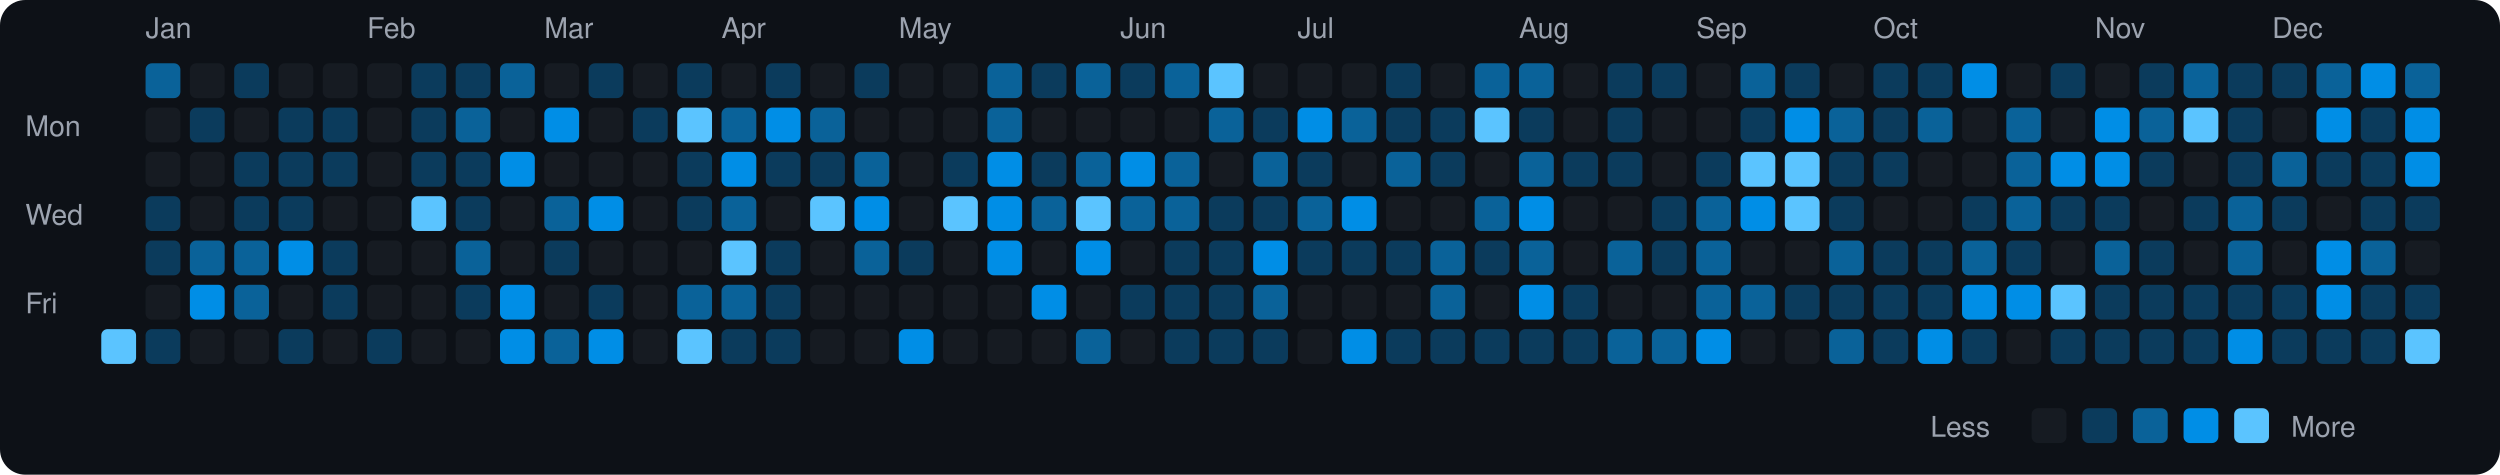
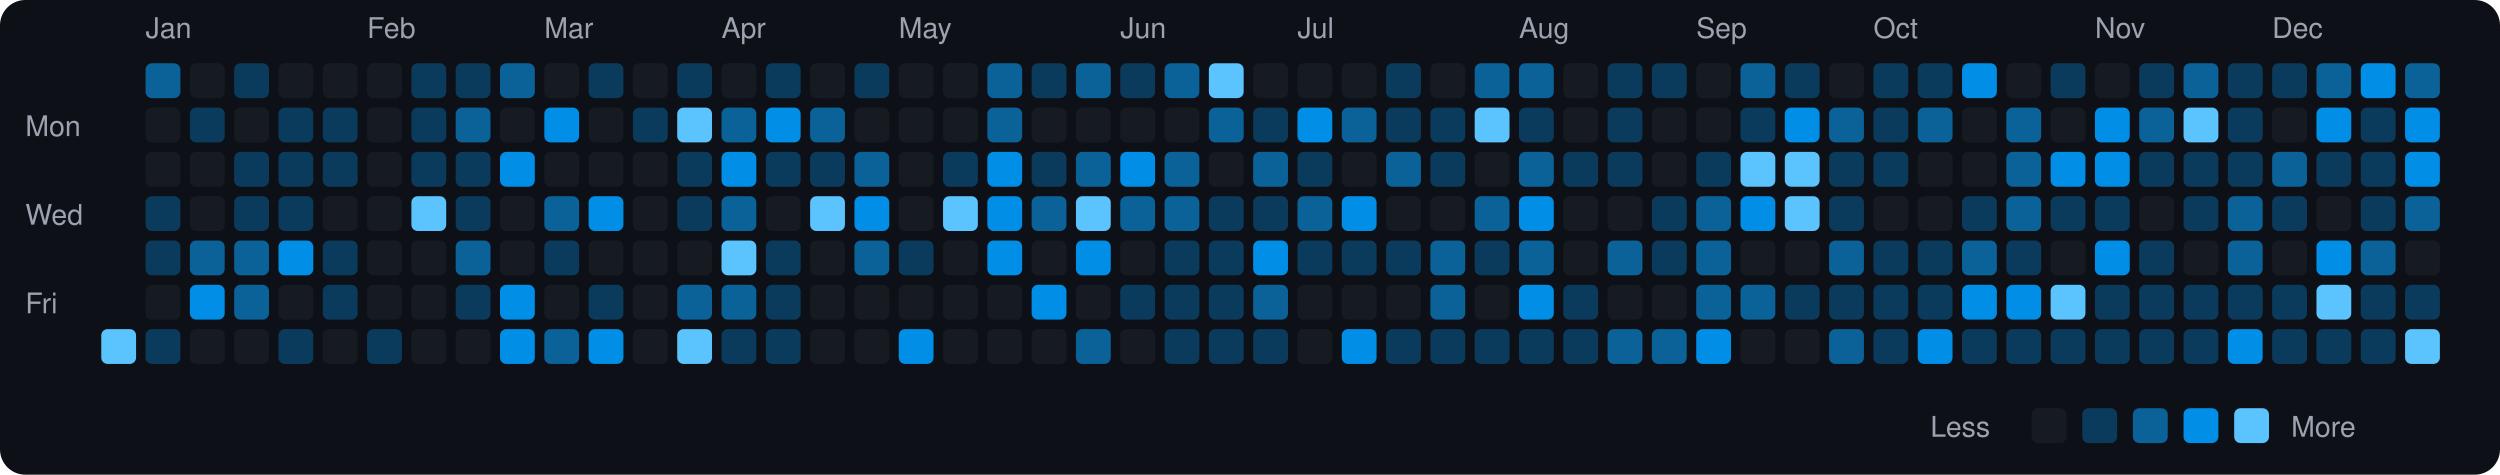
<svg xmlns="http://www.w3.org/2000/svg" viewBox="0 0 790 150" width="790" height="150">
  <rect width="790" height="150" fill="#0d1117" rx="8" ry="8" />
  <text x="8" y="43" fill="#9ca3af" font-size="9" font-family="-apple-system, BlinkMacSystemFont, 'Segoe UI', Helvetica, Arial, sans-serif">Mon</text>
  <text x="8" y="71" fill="#9ca3af" font-size="9" font-family="-apple-system, BlinkMacSystemFont, 'Segoe UI', Helvetica, Arial, sans-serif">Wed</text>
  <text x="8" y="99" fill="#9ca3af" font-size="9" font-family="-apple-system, BlinkMacSystemFont, 'Segoe UI', Helvetica, Arial, sans-serif">Fri</text>
  <rect x="32" y="104" width="11" height="11" rx="2" ry="2" fill="#5bc4ff">
    </rect>
  <text x="46" y="12" fill="#9ca3af" font-size="9" font-family="-apple-system, BlinkMacSystemFont, 'Segoe UI', Helvetica, Arial, sans-serif">Jan</text>
  <rect x="46" y="20" width="11" height="11" rx="2" ry="2" fill="#0a6299">
    </rect>
  <rect x="46" y="34" width="11" height="11" rx="2" ry="2" fill="#161b22">
    </rect>
  <rect x="46" y="48" width="11" height="11" rx="2" ry="2" fill="#161b22">
    </rect>
  <rect x="46" y="62" width="11" height="11" rx="2" ry="2" fill="#0b3b5c">
    </rect>
  <rect x="46" y="76" width="11" height="11" rx="2" ry="2" fill="#0b3b5c">
    </rect>
  <rect x="46" y="90" width="11" height="11" rx="2" ry="2" fill="#161b22">
    </rect>
  <rect x="46" y="104" width="11" height="11" rx="2" ry="2" fill="#0b3b5c">
    </rect>
  <rect x="60" y="20" width="11" height="11" rx="2" ry="2" fill="#161b22">
    </rect>
  <rect x="60" y="34" width="11" height="11" rx="2" ry="2" fill="#0b3b5c">
    </rect>
  <rect x="60" y="48" width="11" height="11" rx="2" ry="2" fill="#161b22">
    </rect>
  <rect x="60" y="62" width="11" height="11" rx="2" ry="2" fill="#161b22">
    </rect>
  <rect x="60" y="76" width="11" height="11" rx="2" ry="2" fill="#0a6299">
    </rect>
  <rect x="60" y="90" width="11" height="11" rx="2" ry="2" fill="#008ee6">
    </rect>
  <rect x="60" y="104" width="11" height="11" rx="2" ry="2" fill="#161b22">
    </rect>
  <rect x="74" y="20" width="11" height="11" rx="2" ry="2" fill="#0b3b5c">
    </rect>
  <rect x="74" y="34" width="11" height="11" rx="2" ry="2" fill="#161b22">
    </rect>
  <rect x="74" y="48" width="11" height="11" rx="2" ry="2" fill="#0b3b5c">
    </rect>
  <rect x="74" y="62" width="11" height="11" rx="2" ry="2" fill="#0b3b5c">
    </rect>
  <rect x="74" y="76" width="11" height="11" rx="2" ry="2" fill="#0a6299">
    </rect>
  <rect x="74" y="90" width="11" height="11" rx="2" ry="2" fill="#0a6299">
    </rect>
  <rect x="74" y="104" width="11" height="11" rx="2" ry="2" fill="#161b22">
    </rect>
  <rect x="88" y="20" width="11" height="11" rx="2" ry="2" fill="#161b22">
    </rect>
  <rect x="88" y="34" width="11" height="11" rx="2" ry="2" fill="#0b3b5c">
    </rect>
  <rect x="88" y="48" width="11" height="11" rx="2" ry="2" fill="#0b3b5c">
    </rect>
  <rect x="88" y="62" width="11" height="11" rx="2" ry="2" fill="#0b3b5c">
    </rect>
  <rect x="88" y="76" width="11" height="11" rx="2" ry="2" fill="#008ee6">
    </rect>
  <rect x="88" y="90" width="11" height="11" rx="2" ry="2" fill="#161b22">
    </rect>
  <rect x="88" y="104" width="11" height="11" rx="2" ry="2" fill="#0b3b5c">
    </rect>
  <rect x="102" y="20" width="11" height="11" rx="2" ry="2" fill="#161b22">
    </rect>
  <rect x="102" y="34" width="11" height="11" rx="2" ry="2" fill="#0b3b5c">
    </rect>
  <rect x="102" y="48" width="11" height="11" rx="2" ry="2" fill="#0b3b5c">
    </rect>
  <rect x="102" y="62" width="11" height="11" rx="2" ry="2" fill="#161b22">
    </rect>
  <rect x="102" y="76" width="11" height="11" rx="2" ry="2" fill="#0b3b5c">
    </rect>
  <rect x="102" y="90" width="11" height="11" rx="2" ry="2" fill="#0b3b5c">
    </rect>
  <rect x="102" y="104" width="11" height="11" rx="2" ry="2" fill="#161b22">
    </rect>
  <text x="116" y="12" fill="#9ca3af" font-size="9" font-family="-apple-system, BlinkMacSystemFont, 'Segoe UI', Helvetica, Arial, sans-serif">Feb</text>
  <rect x="116" y="20" width="11" height="11" rx="2" ry="2" fill="#161b22">
    </rect>
  <rect x="116" y="34" width="11" height="11" rx="2" ry="2" fill="#161b22">
    </rect>
  <rect x="116" y="48" width="11" height="11" rx="2" ry="2" fill="#161b22">
    </rect>
  <rect x="116" y="62" width="11" height="11" rx="2" ry="2" fill="#161b22">
    </rect>
  <rect x="116" y="76" width="11" height="11" rx="2" ry="2" fill="#161b22">
    </rect>
  <rect x="116" y="90" width="11" height="11" rx="2" ry="2" fill="#161b22">
    </rect>
  <rect x="116" y="104" width="11" height="11" rx="2" ry="2" fill="#0b3b5c">
    </rect>
  <rect x="130" y="20" width="11" height="11" rx="2" ry="2" fill="#0b3b5c">
    </rect>
  <rect x="130" y="34" width="11" height="11" rx="2" ry="2" fill="#0b3b5c">
    </rect>
  <rect x="130" y="48" width="11" height="11" rx="2" ry="2" fill="#0b3b5c">
    </rect>
  <rect x="130" y="62" width="11" height="11" rx="2" ry="2" fill="#5bc4ff">
    </rect>
  <rect x="130" y="76" width="11" height="11" rx="2" ry="2" fill="#161b22">
    </rect>
  <rect x="130" y="90" width="11" height="11" rx="2" ry="2" fill="#161b22">
    </rect>
  <rect x="130" y="104" width="11" height="11" rx="2" ry="2" fill="#161b22">
    </rect>
  <rect x="144" y="20" width="11" height="11" rx="2" ry="2" fill="#0b3b5c">
    </rect>
  <rect x="144" y="34" width="11" height="11" rx="2" ry="2" fill="#0a6299">
    </rect>
  <rect x="144" y="48" width="11" height="11" rx="2" ry="2" fill="#0b3b5c">
    </rect>
  <rect x="144" y="62" width="11" height="11" rx="2" ry="2" fill="#0b3b5c">
    </rect>
  <rect x="144" y="76" width="11" height="11" rx="2" ry="2" fill="#0a6299">
    </rect>
  <rect x="144" y="90" width="11" height="11" rx="2" ry="2" fill="#0b3b5c">
    </rect>
  <rect x="144" y="104" width="11" height="11" rx="2" ry="2" fill="#161b22">
    </rect>
  <rect x="158" y="20" width="11" height="11" rx="2" ry="2" fill="#0a6299">
    </rect>
  <rect x="158" y="34" width="11" height="11" rx="2" ry="2" fill="#161b22">
    </rect>
  <rect x="158" y="48" width="11" height="11" rx="2" ry="2" fill="#008ee6">
    </rect>
  <rect x="158" y="62" width="11" height="11" rx="2" ry="2" fill="#161b22">
    </rect>
  <rect x="158" y="76" width="11" height="11" rx="2" ry="2" fill="#161b22">
    </rect>
  <rect x="158" y="90" width="11" height="11" rx="2" ry="2" fill="#008ee6">
    </rect>
  <rect x="158" y="104" width="11" height="11" rx="2" ry="2" fill="#008ee6">
    </rect>
  <text x="172" y="12" fill="#9ca3af" font-size="9" font-family="-apple-system, BlinkMacSystemFont, 'Segoe UI', Helvetica, Arial, sans-serif">Mar</text>
  <rect x="172" y="20" width="11" height="11" rx="2" ry="2" fill="#161b22">
    </rect>
  <rect x="172" y="34" width="11" height="11" rx="2" ry="2" fill="#008ee6">
    </rect>
  <rect x="172" y="48" width="11" height="11" rx="2" ry="2" fill="#161b22">
    </rect>
  <rect x="172" y="62" width="11" height="11" rx="2" ry="2" fill="#0a6299">
    </rect>
  <rect x="172" y="76" width="11" height="11" rx="2" ry="2" fill="#0b3b5c">
    </rect>
  <rect x="172" y="90" width="11" height="11" rx="2" ry="2" fill="#161b22">
    </rect>
  <rect x="172" y="104" width="11" height="11" rx="2" ry="2" fill="#0a6299">
    </rect>
  <rect x="186" y="20" width="11" height="11" rx="2" ry="2" fill="#0b3b5c">
    </rect>
  <rect x="186" y="34" width="11" height="11" rx="2" ry="2" fill="#161b22">
    </rect>
  <rect x="186" y="48" width="11" height="11" rx="2" ry="2" fill="#161b22">
    </rect>
  <rect x="186" y="62" width="11" height="11" rx="2" ry="2" fill="#008ee6">
    </rect>
  <rect x="186" y="76" width="11" height="11" rx="2" ry="2" fill="#161b22">
    </rect>
  <rect x="186" y="90" width="11" height="11" rx="2" ry="2" fill="#0b3b5c">
    </rect>
  <rect x="186" y="104" width="11" height="11" rx="2" ry="2" fill="#008ee6">
    </rect>
  <rect x="200" y="20" width="11" height="11" rx="2" ry="2" fill="#161b22">
    </rect>
  <rect x="200" y="34" width="11" height="11" rx="2" ry="2" fill="#0b3b5c">
    </rect>
  <rect x="200" y="48" width="11" height="11" rx="2" ry="2" fill="#161b22">
    </rect>
  <rect x="200" y="62" width="11" height="11" rx="2" ry="2" fill="#161b22">
    </rect>
  <rect x="200" y="76" width="11" height="11" rx="2" ry="2" fill="#161b22">
    </rect>
  <rect x="200" y="90" width="11" height="11" rx="2" ry="2" fill="#161b22">
    </rect>
  <rect x="200" y="104" width="11" height="11" rx="2" ry="2" fill="#161b22">
    </rect>
  <rect x="214" y="20" width="11" height="11" rx="2" ry="2" fill="#0b3b5c">
    </rect>
  <rect x="214" y="34" width="11" height="11" rx="2" ry="2" fill="#5bc4ff">
    </rect>
  <rect x="214" y="48" width="11" height="11" rx="2" ry="2" fill="#0b3b5c">
    </rect>
  <rect x="214" y="62" width="11" height="11" rx="2" ry="2" fill="#0b3b5c">
    </rect>
  <rect x="214" y="76" width="11" height="11" rx="2" ry="2" fill="#161b22">
    </rect>
  <rect x="214" y="90" width="11" height="11" rx="2" ry="2" fill="#0a6299">
    </rect>
  <rect x="214" y="104" width="11" height="11" rx="2" ry="2" fill="#5bc4ff">
    </rect>
  <text x="228" y="12" fill="#9ca3af" font-size="9" font-family="-apple-system, BlinkMacSystemFont, 'Segoe UI', Helvetica, Arial, sans-serif">Apr</text>
  <rect x="228" y="20" width="11" height="11" rx="2" ry="2" fill="#161b22">
    </rect>
  <rect x="228" y="34" width="11" height="11" rx="2" ry="2" fill="#0a6299">
    </rect>
  <rect x="228" y="48" width="11" height="11" rx="2" ry="2" fill="#008ee6">
    </rect>
  <rect x="228" y="62" width="11" height="11" rx="2" ry="2" fill="#0a6299">
    </rect>
  <rect x="228" y="76" width="11" height="11" rx="2" ry="2" fill="#5bc4ff">
    </rect>
  <rect x="228" y="90" width="11" height="11" rx="2" ry="2" fill="#0a6299">
    </rect>
  <rect x="228" y="104" width="11" height="11" rx="2" ry="2" fill="#0b3b5c">
    </rect>
  <rect x="242" y="20" width="11" height="11" rx="2" ry="2" fill="#0b3b5c">
    </rect>
  <rect x="242" y="34" width="11" height="11" rx="2" ry="2" fill="#008ee6">
    </rect>
  <rect x="242" y="48" width="11" height="11" rx="2" ry="2" fill="#0b3b5c">
    </rect>
  <rect x="242" y="62" width="11" height="11" rx="2" ry="2" fill="#161b22">
    </rect>
  <rect x="242" y="76" width="11" height="11" rx="2" ry="2" fill="#0b3b5c">
    </rect>
  <rect x="242" y="90" width="11" height="11" rx="2" ry="2" fill="#0b3b5c">
    </rect>
  <rect x="242" y="104" width="11" height="11" rx="2" ry="2" fill="#0b3b5c">
    </rect>
  <rect x="256" y="20" width="11" height="11" rx="2" ry="2" fill="#161b22">
    </rect>
  <rect x="256" y="34" width="11" height="11" rx="2" ry="2" fill="#0a6299">
    </rect>
  <rect x="256" y="48" width="11" height="11" rx="2" ry="2" fill="#0b3b5c">
    </rect>
  <rect x="256" y="62" width="11" height="11" rx="2" ry="2" fill="#5bc4ff">
    </rect>
  <rect x="256" y="76" width="11" height="11" rx="2" ry="2" fill="#161b22">
    </rect>
  <rect x="256" y="90" width="11" height="11" rx="2" ry="2" fill="#161b22">
    </rect>
  <rect x="256" y="104" width="11" height="11" rx="2" ry="2" fill="#161b22">
    </rect>
  <rect x="270" y="20" width="11" height="11" rx="2" ry="2" fill="#0b3b5c">
    </rect>
  <rect x="270" y="34" width="11" height="11" rx="2" ry="2" fill="#161b22">
    </rect>
  <rect x="270" y="48" width="11" height="11" rx="2" ry="2" fill="#0a6299">
    </rect>
  <rect x="270" y="62" width="11" height="11" rx="2" ry="2" fill="#008ee6">
    </rect>
  <rect x="270" y="76" width="11" height="11" rx="2" ry="2" fill="#0a6299">
    </rect>
  <rect x="270" y="90" width="11" height="11" rx="2" ry="2" fill="#161b22">
    </rect>
  <rect x="270" y="104" width="11" height="11" rx="2" ry="2" fill="#161b22">
    </rect>
  <text x="284" y="12" fill="#9ca3af" font-size="9" font-family="-apple-system, BlinkMacSystemFont, 'Segoe UI', Helvetica, Arial, sans-serif">May</text>
  <rect x="284" y="20" width="11" height="11" rx="2" ry="2" fill="#161b22">
    </rect>
  <rect x="284" y="34" width="11" height="11" rx="2" ry="2" fill="#161b22">
    </rect>
  <rect x="284" y="48" width="11" height="11" rx="2" ry="2" fill="#161b22">
    </rect>
  <rect x="284" y="62" width="11" height="11" rx="2" ry="2" fill="#161b22">
    </rect>
  <rect x="284" y="76" width="11" height="11" rx="2" ry="2" fill="#0b3b5c">
    </rect>
  <rect x="284" y="90" width="11" height="11" rx="2" ry="2" fill="#161b22">
    </rect>
  <rect x="284" y="104" width="11" height="11" rx="2" ry="2" fill="#008ee6">
    </rect>
  <rect x="298" y="20" width="11" height="11" rx="2" ry="2" fill="#161b22">
    </rect>
  <rect x="298" y="34" width="11" height="11" rx="2" ry="2" fill="#161b22">
    </rect>
  <rect x="298" y="48" width="11" height="11" rx="2" ry="2" fill="#0b3b5c">
    </rect>
  <rect x="298" y="62" width="11" height="11" rx="2" ry="2" fill="#5bc4ff">
    </rect>
  <rect x="298" y="76" width="11" height="11" rx="2" ry="2" fill="#161b22">
    </rect>
  <rect x="298" y="90" width="11" height="11" rx="2" ry="2" fill="#161b22">
    </rect>
  <rect x="298" y="104" width="11" height="11" rx="2" ry="2" fill="#161b22">
    </rect>
  <rect x="312" y="20" width="11" height="11" rx="2" ry="2" fill="#0a6299">
    </rect>
  <rect x="312" y="34" width="11" height="11" rx="2" ry="2" fill="#0a6299">
    </rect>
  <rect x="312" y="48" width="11" height="11" rx="2" ry="2" fill="#008ee6">
    </rect>
  <rect x="312" y="62" width="11" height="11" rx="2" ry="2" fill="#008ee6">
    </rect>
  <rect x="312" y="76" width="11" height="11" rx="2" ry="2" fill="#008ee6">
    </rect>
  <rect x="312" y="90" width="11" height="11" rx="2" ry="2" fill="#161b22">
    </rect>
  <rect x="312" y="104" width="11" height="11" rx="2" ry="2" fill="#161b22">
    </rect>
  <rect x="326" y="20" width="11" height="11" rx="2" ry="2" fill="#0b3b5c">
    </rect>
  <rect x="326" y="34" width="11" height="11" rx="2" ry="2" fill="#161b22">
    </rect>
  <rect x="326" y="48" width="11" height="11" rx="2" ry="2" fill="#0b3b5c">
    </rect>
  <rect x="326" y="62" width="11" height="11" rx="2" ry="2" fill="#0a6299">
    </rect>
  <rect x="326" y="76" width="11" height="11" rx="2" ry="2" fill="#161b22">
    </rect>
  <rect x="326" y="90" width="11" height="11" rx="2" ry="2" fill="#008ee6">
    </rect>
  <rect x="326" y="104" width="11" height="11" rx="2" ry="2" fill="#161b22">
    </rect>
  <rect x="340" y="20" width="11" height="11" rx="2" ry="2" fill="#0a6299">
    </rect>
  <rect x="340" y="34" width="11" height="11" rx="2" ry="2" fill="#161b22">
    </rect>
  <rect x="340" y="48" width="11" height="11" rx="2" ry="2" fill="#0a6299">
    </rect>
  <rect x="340" y="62" width="11" height="11" rx="2" ry="2" fill="#5bc4ff">
    </rect>
  <rect x="340" y="76" width="11" height="11" rx="2" ry="2" fill="#008ee6">
    </rect>
  <rect x="340" y="90" width="11" height="11" rx="2" ry="2" fill="#161b22">
    </rect>
  <rect x="340" y="104" width="11" height="11" rx="2" ry="2" fill="#0a6299">
    </rect>
  <text x="354" y="12" fill="#9ca3af" font-size="9" font-family="-apple-system, BlinkMacSystemFont, 'Segoe UI', Helvetica, Arial, sans-serif">Jun</text>
  <rect x="354" y="20" width="11" height="11" rx="2" ry="2" fill="#0b3b5c">
    </rect>
  <rect x="354" y="34" width="11" height="11" rx="2" ry="2" fill="#161b22">
    </rect>
  <rect x="354" y="48" width="11" height="11" rx="2" ry="2" fill="#008ee6">
    </rect>
  <rect x="354" y="62" width="11" height="11" rx="2" ry="2" fill="#0a6299">
    </rect>
  <rect x="354" y="76" width="11" height="11" rx="2" ry="2" fill="#161b22">
    </rect>
  <rect x="354" y="90" width="11" height="11" rx="2" ry="2" fill="#0b3b5c">
    </rect>
  <rect x="354" y="104" width="11" height="11" rx="2" ry="2" fill="#161b22">
    </rect>
  <rect x="368" y="20" width="11" height="11" rx="2" ry="2" fill="#0a6299">
    </rect>
  <rect x="368" y="34" width="11" height="11" rx="2" ry="2" fill="#161b22">
    </rect>
  <rect x="368" y="48" width="11" height="11" rx="2" ry="2" fill="#0a6299">
    </rect>
  <rect x="368" y="62" width="11" height="11" rx="2" ry="2" fill="#0a6299">
    </rect>
  <rect x="368" y="76" width="11" height="11" rx="2" ry="2" fill="#0b3b5c">
    </rect>
  <rect x="368" y="90" width="11" height="11" rx="2" ry="2" fill="#0b3b5c">
    </rect>
  <rect x="368" y="104" width="11" height="11" rx="2" ry="2" fill="#0b3b5c">
    </rect>
  <rect x="382" y="20" width="11" height="11" rx="2" ry="2" fill="#5bc4ff">
    </rect>
  <rect x="382" y="34" width="11" height="11" rx="2" ry="2" fill="#0a6299">
    </rect>
  <rect x="382" y="48" width="11" height="11" rx="2" ry="2" fill="#161b22">
    </rect>
  <rect x="382" y="62" width="11" height="11" rx="2" ry="2" fill="#0b3b5c">
    </rect>
  <rect x="382" y="76" width="11" height="11" rx="2" ry="2" fill="#0b3b5c">
    </rect>
  <rect x="382" y="90" width="11" height="11" rx="2" ry="2" fill="#0b3b5c">
    </rect>
  <rect x="382" y="104" width="11" height="11" rx="2" ry="2" fill="#0b3b5c">
    </rect>
  <rect x="396" y="20" width="11" height="11" rx="2" ry="2" fill="#161b22">
    </rect>
  <rect x="396" y="34" width="11" height="11" rx="2" ry="2" fill="#0b3b5c">
    </rect>
  <rect x="396" y="48" width="11" height="11" rx="2" ry="2" fill="#0a6299">
    </rect>
  <rect x="396" y="62" width="11" height="11" rx="2" ry="2" fill="#0b3b5c">
    </rect>
  <rect x="396" y="76" width="11" height="11" rx="2" ry="2" fill="#008ee6">
    </rect>
  <rect x="396" y="90" width="11" height="11" rx="2" ry="2" fill="#0a6299">
    </rect>
  <rect x="396" y="104" width="11" height="11" rx="2" ry="2" fill="#0b3b5c">
    </rect>
  <text x="410" y="12" fill="#9ca3af" font-size="9" font-family="-apple-system, BlinkMacSystemFont, 'Segoe UI', Helvetica, Arial, sans-serif">Jul</text>
  <rect x="410" y="20" width="11" height="11" rx="2" ry="2" fill="#161b22">
    </rect>
  <rect x="410" y="34" width="11" height="11" rx="2" ry="2" fill="#008ee6">
    </rect>
  <rect x="410" y="48" width="11" height="11" rx="2" ry="2" fill="#0b3b5c">
    </rect>
  <rect x="410" y="62" width="11" height="11" rx="2" ry="2" fill="#0a6299">
    </rect>
  <rect x="410" y="76" width="11" height="11" rx="2" ry="2" fill="#0b3b5c">
    </rect>
  <rect x="410" y="90" width="11" height="11" rx="2" ry="2" fill="#161b22">
    </rect>
  <rect x="410" y="104" width="11" height="11" rx="2" ry="2" fill="#161b22">
    </rect>
  <rect x="424" y="20" width="11" height="11" rx="2" ry="2" fill="#161b22">
    </rect>
  <rect x="424" y="34" width="11" height="11" rx="2" ry="2" fill="#0a6299">
    </rect>
  <rect x="424" y="48" width="11" height="11" rx="2" ry="2" fill="#161b22">
    </rect>
  <rect x="424" y="62" width="11" height="11" rx="2" ry="2" fill="#008ee6">
    </rect>
  <rect x="424" y="76" width="11" height="11" rx="2" ry="2" fill="#0b3b5c">
    </rect>
  <rect x="424" y="90" width="11" height="11" rx="2" ry="2" fill="#161b22">
    </rect>
  <rect x="424" y="104" width="11" height="11" rx="2" ry="2" fill="#008ee6">
    </rect>
  <rect x="438" y="20" width="11" height="11" rx="2" ry="2" fill="#0b3b5c">
    </rect>
  <rect x="438" y="34" width="11" height="11" rx="2" ry="2" fill="#0b3b5c">
    </rect>
  <rect x="438" y="48" width="11" height="11" rx="2" ry="2" fill="#0a6299">
    </rect>
  <rect x="438" y="62" width="11" height="11" rx="2" ry="2" fill="#161b22">
    </rect>
  <rect x="438" y="76" width="11" height="11" rx="2" ry="2" fill="#0b3b5c">
    </rect>
  <rect x="438" y="90" width="11" height="11" rx="2" ry="2" fill="#161b22">
    </rect>
  <rect x="438" y="104" width="11" height="11" rx="2" ry="2" fill="#0b3b5c">
    </rect>
  <rect x="452" y="20" width="11" height="11" rx="2" ry="2" fill="#161b22">
    </rect>
  <rect x="452" y="34" width="11" height="11" rx="2" ry="2" fill="#0b3b5c">
    </rect>
  <rect x="452" y="48" width="11" height="11" rx="2" ry="2" fill="#0b3b5c">
    </rect>
  <rect x="452" y="62" width="11" height="11" rx="2" ry="2" fill="#161b22">
    </rect>
  <rect x="452" y="76" width="11" height="11" rx="2" ry="2" fill="#0a6299">
    </rect>
  <rect x="452" y="90" width="11" height="11" rx="2" ry="2" fill="#0a6299">
    </rect>
  <rect x="452" y="104" width="11" height="11" rx="2" ry="2" fill="#0b3b5c">
    </rect>
  <rect x="466" y="20" width="11" height="11" rx="2" ry="2" fill="#0a6299">
    </rect>
  <rect x="466" y="34" width="11" height="11" rx="2" ry="2" fill="#5bc4ff">
    </rect>
  <rect x="466" y="48" width="11" height="11" rx="2" ry="2" fill="#161b22">
    </rect>
  <rect x="466" y="62" width="11" height="11" rx="2" ry="2" fill="#0a6299">
    </rect>
  <rect x="466" y="76" width="11" height="11" rx="2" ry="2" fill="#0b3b5c">
    </rect>
  <rect x="466" y="90" width="11" height="11" rx="2" ry="2" fill="#161b22">
    </rect>
  <rect x="466" y="104" width="11" height="11" rx="2" ry="2" fill="#0b3b5c">
    </rect>
  <text x="480" y="12" fill="#9ca3af" font-size="9" font-family="-apple-system, BlinkMacSystemFont, 'Segoe UI', Helvetica, Arial, sans-serif">Aug</text>
  <rect x="480" y="20" width="11" height="11" rx="2" ry="2" fill="#0a6299">
    </rect>
  <rect x="480" y="34" width="11" height="11" rx="2" ry="2" fill="#0b3b5c">
    </rect>
  <rect x="480" y="48" width="11" height="11" rx="2" ry="2" fill="#0a6299">
    </rect>
  <rect x="480" y="62" width="11" height="11" rx="2" ry="2" fill="#008ee6">
    </rect>
  <rect x="480" y="76" width="11" height="11" rx="2" ry="2" fill="#0a6299">
    </rect>
  <rect x="480" y="90" width="11" height="11" rx="2" ry="2" fill="#008ee6">
    </rect>
  <rect x="480" y="104" width="11" height="11" rx="2" ry="2" fill="#0b3b5c">
    </rect>
  <rect x="494" y="20" width="11" height="11" rx="2" ry="2" fill="#161b22">
    </rect>
  <rect x="494" y="34" width="11" height="11" rx="2" ry="2" fill="#161b22">
    </rect>
  <rect x="494" y="48" width="11" height="11" rx="2" ry="2" fill="#0b3b5c">
    </rect>
  <rect x="494" y="62" width="11" height="11" rx="2" ry="2" fill="#161b22">
    </rect>
  <rect x="494" y="76" width="11" height="11" rx="2" ry="2" fill="#161b22">
    </rect>
  <rect x="494" y="90" width="11" height="11" rx="2" ry="2" fill="#0b3b5c">
    </rect>
  <rect x="494" y="104" width="11" height="11" rx="2" ry="2" fill="#0b3b5c">
    </rect>
  <rect x="508" y="20" width="11" height="11" rx="2" ry="2" fill="#0b3b5c">
    </rect>
  <rect x="508" y="34" width="11" height="11" rx="2" ry="2" fill="#0b3b5c">
    </rect>
  <rect x="508" y="48" width="11" height="11" rx="2" ry="2" fill="#0b3b5c">
    </rect>
  <rect x="508" y="62" width="11" height="11" rx="2" ry="2" fill="#161b22">
    </rect>
  <rect x="508" y="76" width="11" height="11" rx="2" ry="2" fill="#0a6299">
    </rect>
  <rect x="508" y="90" width="11" height="11" rx="2" ry="2" fill="#161b22">
    </rect>
  <rect x="508" y="104" width="11" height="11" rx="2" ry="2" fill="#0a6299">
    </rect>
  <rect x="522" y="20" width="11" height="11" rx="2" ry="2" fill="#0b3b5c">
    </rect>
  <rect x="522" y="34" width="11" height="11" rx="2" ry="2" fill="#161b22">
    </rect>
  <rect x="522" y="48" width="11" height="11" rx="2" ry="2" fill="#161b22">
    </rect>
  <rect x="522" y="62" width="11" height="11" rx="2" ry="2" fill="#0b3b5c">
    </rect>
  <rect x="522" y="76" width="11" height="11" rx="2" ry="2" fill="#0b3b5c">
    </rect>
  <rect x="522" y="90" width="11" height="11" rx="2" ry="2" fill="#161b22">
    </rect>
  <rect x="522" y="104" width="11" height="11" rx="2" ry="2" fill="#0a6299">
    </rect>
  <text x="536" y="12" fill="#9ca3af" font-size="9" font-family="-apple-system, BlinkMacSystemFont, 'Segoe UI', Helvetica, Arial, sans-serif">Sep</text>
  <rect x="536" y="20" width="11" height="11" rx="2" ry="2" fill="#161b22">
    </rect>
  <rect x="536" y="34" width="11" height="11" rx="2" ry="2" fill="#161b22">
    </rect>
  <rect x="536" y="48" width="11" height="11" rx="2" ry="2" fill="#0b3b5c">
    </rect>
  <rect x="536" y="62" width="11" height="11" rx="2" ry="2" fill="#0a6299">
    </rect>
  <rect x="536" y="76" width="11" height="11" rx="2" ry="2" fill="#0a6299">
    </rect>
  <rect x="536" y="90" width="11" height="11" rx="2" ry="2" fill="#0a6299">
    </rect>
  <rect x="536" y="104" width="11" height="11" rx="2" ry="2" fill="#008ee6">
    </rect>
  <rect x="550" y="20" width="11" height="11" rx="2" ry="2" fill="#0a6299">
    </rect>
  <rect x="550" y="34" width="11" height="11" rx="2" ry="2" fill="#0b3b5c">
    </rect>
  <rect x="550" y="48" width="11" height="11" rx="2" ry="2" fill="#5bc4ff">
    </rect>
  <rect x="550" y="62" width="11" height="11" rx="2" ry="2" fill="#008ee6">
    </rect>
  <rect x="550" y="76" width="11" height="11" rx="2" ry="2" fill="#161b22">
    </rect>
  <rect x="550" y="90" width="11" height="11" rx="2" ry="2" fill="#0a6299">
    </rect>
  <rect x="550" y="104" width="11" height="11" rx="2" ry="2" fill="#161b22">
    </rect>
  <rect x="564" y="20" width="11" height="11" rx="2" ry="2" fill="#0b3b5c">
    </rect>
  <rect x="564" y="34" width="11" height="11" rx="2" ry="2" fill="#008ee6">
    </rect>
  <rect x="564" y="48" width="11" height="11" rx="2" ry="2" fill="#5bc4ff">
    </rect>
  <rect x="564" y="62" width="11" height="11" rx="2" ry="2" fill="#5bc4ff">
    </rect>
  <rect x="564" y="76" width="11" height="11" rx="2" ry="2" fill="#161b22">
    </rect>
  <rect x="564" y="90" width="11" height="11" rx="2" ry="2" fill="#0b3b5c">
    </rect>
  <rect x="564" y="104" width="11" height="11" rx="2" ry="2" fill="#161b22">
    </rect>
  <rect x="578" y="20" width="11" height="11" rx="2" ry="2" fill="#161b22">
    </rect>
  <rect x="578" y="34" width="11" height="11" rx="2" ry="2" fill="#0a6299">
    </rect>
  <rect x="578" y="48" width="11" height="11" rx="2" ry="2" fill="#0b3b5c">
    </rect>
  <rect x="578" y="62" width="11" height="11" rx="2" ry="2" fill="#0b3b5c">
    </rect>
  <rect x="578" y="76" width="11" height="11" rx="2" ry="2" fill="#0a6299">
    </rect>
  <rect x="578" y="90" width="11" height="11" rx="2" ry="2" fill="#0b3b5c">
    </rect>
  <rect x="578" y="104" width="11" height="11" rx="2" ry="2" fill="#0a6299">
    </rect>
  <text x="592" y="12" fill="#9ca3af" font-size="9" font-family="-apple-system, BlinkMacSystemFont, 'Segoe UI', Helvetica, Arial, sans-serif">Oct</text>
  <rect x="592" y="20" width="11" height="11" rx="2" ry="2" fill="#0b3b5c">
    </rect>
  <rect x="592" y="34" width="11" height="11" rx="2" ry="2" fill="#0b3b5c">
    </rect>
  <rect x="592" y="48" width="11" height="11" rx="2" ry="2" fill="#0b3b5c">
    </rect>
  <rect x="592" y="62" width="11" height="11" rx="2" ry="2" fill="#161b22">
    </rect>
  <rect x="592" y="76" width="11" height="11" rx="2" ry="2" fill="#0b3b5c">
    </rect>
  <rect x="592" y="90" width="11" height="11" rx="2" ry="2" fill="#0b3b5c">
    </rect>
  <rect x="592" y="104" width="11" height="11" rx="2" ry="2" fill="#0b3b5c">
    </rect>
  <rect x="606" y="20" width="11" height="11" rx="2" ry="2" fill="#0b3b5c">
    </rect>
  <rect x="606" y="34" width="11" height="11" rx="2" ry="2" fill="#0a6299">
    </rect>
  <rect x="606" y="48" width="11" height="11" rx="2" ry="2" fill="#161b22">
    </rect>
  <rect x="606" y="62" width="11" height="11" rx="2" ry="2" fill="#161b22">
    </rect>
  <rect x="606" y="76" width="11" height="11" rx="2" ry="2" fill="#0b3b5c">
    </rect>
  <rect x="606" y="90" width="11" height="11" rx="2" ry="2" fill="#0b3b5c">
    </rect>
  <rect x="606" y="104" width="11" height="11" rx="2" ry="2" fill="#008ee6">
    </rect>
  <rect x="620" y="20" width="11" height="11" rx="2" ry="2" fill="#008ee6">
    </rect>
  <rect x="620" y="34" width="11" height="11" rx="2" ry="2" fill="#161b22">
    </rect>
  <rect x="620" y="48" width="11" height="11" rx="2" ry="2" fill="#161b22">
    </rect>
  <rect x="620" y="62" width="11" height="11" rx="2" ry="2" fill="#0b3b5c">
    </rect>
  <rect x="620" y="76" width="11" height="11" rx="2" ry="2" fill="#0a6299">
    </rect>
  <rect x="620" y="90" width="11" height="11" rx="2" ry="2" fill="#008ee6">
    </rect>
  <rect x="620" y="104" width="11" height="11" rx="2" ry="2" fill="#0b3b5c">
    </rect>
  <rect x="634" y="20" width="11" height="11" rx="2" ry="2" fill="#161b22">
    </rect>
  <rect x="634" y="34" width="11" height="11" rx="2" ry="2" fill="#0a6299">
    </rect>
  <rect x="634" y="48" width="11" height="11" rx="2" ry="2" fill="#0a6299">
    </rect>
  <rect x="634" y="62" width="11" height="11" rx="2" ry="2" fill="#0a6299">
    </rect>
  <rect x="634" y="76" width="11" height="11" rx="2" ry="2" fill="#0b3b5c">
    </rect>
  <rect x="634" y="90" width="11" height="11" rx="2" ry="2" fill="#008ee6">
    </rect>
-   <rect x="634" y="104" width="11" height="11" rx="2" ry="2" fill="#161b22">
+   <rect x="634" y="104" width="11" height="11" rx="2" ry="2" fill="#0b3b5c">
    </rect>
  <rect x="648" y="20" width="11" height="11" rx="2" ry="2" fill="#0b3b5c">
    </rect>
  <rect x="648" y="34" width="11" height="11" rx="2" ry="2" fill="#161b22">
    </rect>
  <rect x="648" y="48" width="11" height="11" rx="2" ry="2" fill="#008ee6">
    </rect>
  <rect x="648" y="62" width="11" height="11" rx="2" ry="2" fill="#0b3b5c">
    </rect>
  <rect x="648" y="76" width="11" height="11" rx="2" ry="2" fill="#161b22">
    </rect>
  <rect x="648" y="90" width="11" height="11" rx="2" ry="2" fill="#5bc4ff">
    </rect>
  <rect x="648" y="104" width="11" height="11" rx="2" ry="2" fill="#0b3b5c">
    </rect>
  <text x="662" y="12" fill="#9ca3af" font-size="9" font-family="-apple-system, BlinkMacSystemFont, 'Segoe UI', Helvetica, Arial, sans-serif">Nov</text>
  <rect x="662" y="20" width="11" height="11" rx="2" ry="2" fill="#161b22">
    </rect>
  <rect x="662" y="34" width="11" height="11" rx="2" ry="2" fill="#008ee6">
    </rect>
  <rect x="662" y="48" width="11" height="11" rx="2" ry="2" fill="#008ee6">
    </rect>
  <rect x="662" y="62" width="11" height="11" rx="2" ry="2" fill="#0b3b5c">
    </rect>
-   <rect x="662" y="76" width="11" height="11" rx="2" ry="2" fill="#0a6299">
+   <rect x="662" y="76" width="11" height="11" rx="2" ry="2" fill="#008ee6">
    </rect>
  <rect x="662" y="90" width="11" height="11" rx="2" ry="2" fill="#0b3b5c">
    </rect>
  <rect x="662" y="104" width="11" height="11" rx="2" ry="2" fill="#0b3b5c">
    </rect>
  <rect x="676" y="20" width="11" height="11" rx="2" ry="2" fill="#0b3b5c">
    </rect>
  <rect x="676" y="34" width="11" height="11" rx="2" ry="2" fill="#0a6299">
    </rect>
  <rect x="676" y="48" width="11" height="11" rx="2" ry="2" fill="#0b3b5c">
    </rect>
  <rect x="676" y="62" width="11" height="11" rx="2" ry="2" fill="#161b22">
    </rect>
  <rect x="676" y="76" width="11" height="11" rx="2" ry="2" fill="#0b3b5c">
    </rect>
  <rect x="676" y="90" width="11" height="11" rx="2" ry="2" fill="#0b3b5c">
    </rect>
  <rect x="676" y="104" width="11" height="11" rx="2" ry="2" fill="#0b3b5c">
    </rect>
  <rect x="690" y="20" width="11" height="11" rx="2" ry="2" fill="#0a6299">
    </rect>
  <rect x="690" y="34" width="11" height="11" rx="2" ry="2" fill="#5bc4ff">
    </rect>
-   <rect x="690" y="48" width="11" height="11" rx="2" ry="2" fill="#161b22">
+   <rect x="690" y="48" width="11" height="11" rx="2" ry="2" fill="#0b3b5c">
    </rect>
  <rect x="690" y="62" width="11" height="11" rx="2" ry="2" fill="#0b3b5c">
    </rect>
  <rect x="690" y="76" width="11" height="11" rx="2" ry="2" fill="#161b22">
    </rect>
  <rect x="690" y="90" width="11" height="11" rx="2" ry="2" fill="#0b3b5c">
    </rect>
  <rect x="690" y="104" width="11" height="11" rx="2" ry="2" fill="#0b3b5c">
    </rect>
  <rect x="704" y="20" width="11" height="11" rx="2" ry="2" fill="#0b3b5c">
    </rect>
  <rect x="704" y="34" width="11" height="11" rx="2" ry="2" fill="#0b3b5c">
    </rect>
  <rect x="704" y="48" width="11" height="11" rx="2" ry="2" fill="#0b3b5c">
    </rect>
  <rect x="704" y="62" width="11" height="11" rx="2" ry="2" fill="#0a6299">
    </rect>
  <rect x="704" y="76" width="11" height="11" rx="2" ry="2" fill="#0a6299">
    </rect>
  <rect x="704" y="90" width="11" height="11" rx="2" ry="2" fill="#0b3b5c">
    </rect>
  <rect x="704" y="104" width="11" height="11" rx="2" ry="2" fill="#008ee6">
    </rect>
  <text x="718" y="12" fill="#9ca3af" font-size="9" font-family="-apple-system, BlinkMacSystemFont, 'Segoe UI', Helvetica, Arial, sans-serif">Dec</text>
  <rect x="718" y="20" width="11" height="11" rx="2" ry="2" fill="#0b3b5c">
    </rect>
  <rect x="718" y="34" width="11" height="11" rx="2" ry="2" fill="#161b22">
    </rect>
  <rect x="718" y="48" width="11" height="11" rx="2" ry="2" fill="#0a6299">
    </rect>
  <rect x="718" y="62" width="11" height="11" rx="2" ry="2" fill="#0b3b5c">
    </rect>
  <rect x="718" y="76" width="11" height="11" rx="2" ry="2" fill="#161b22">
    </rect>
  <rect x="718" y="90" width="11" height="11" rx="2" ry="2" fill="#0b3b5c">
    </rect>
  <rect x="718" y="104" width="11" height="11" rx="2" ry="2" fill="#0b3b5c">
    </rect>
  <rect x="732" y="20" width="11" height="11" rx="2" ry="2" fill="#0a6299">
    </rect>
  <rect x="732" y="34" width="11" height="11" rx="2" ry="2" fill="#008ee6">
    </rect>
  <rect x="732" y="48" width="11" height="11" rx="2" ry="2" fill="#0b3b5c">
    </rect>
  <rect x="732" y="62" width="11" height="11" rx="2" ry="2" fill="#161b22">
    </rect>
  <rect x="732" y="76" width="11" height="11" rx="2" ry="2" fill="#008ee6">
    </rect>
-   <rect x="732" y="90" width="11" height="11" rx="2" ry="2" fill="#008ee6">
+   <rect x="732" y="90" width="11" height="11" rx="2" ry="2" fill="#5bc4ff">
    </rect>
  <rect x="732" y="104" width="11" height="11" rx="2" ry="2" fill="#0b3b5c">
    </rect>
  <rect x="746" y="20" width="11" height="11" rx="2" ry="2" fill="#008ee6">
    </rect>
  <rect x="746" y="34" width="11" height="11" rx="2" ry="2" fill="#0b3b5c">
    </rect>
  <rect x="746" y="48" width="11" height="11" rx="2" ry="2" fill="#0b3b5c">
    </rect>
  <rect x="746" y="62" width="11" height="11" rx="2" ry="2" fill="#0b3b5c">
    </rect>
  <rect x="746" y="76" width="11" height="11" rx="2" ry="2" fill="#0a6299">
    </rect>
  <rect x="746" y="90" width="11" height="11" rx="2" ry="2" fill="#0b3b5c">
    </rect>
  <rect x="746" y="104" width="11" height="11" rx="2" ry="2" fill="#0b3b5c">
    </rect>
  <rect x="760" y="20" width="11" height="11" rx="2" ry="2" fill="#0a6299">
    </rect>
  <rect x="760" y="34" width="11" height="11" rx="2" ry="2" fill="#008ee6">
    </rect>
  <rect x="760" y="48" width="11" height="11" rx="2" ry="2" fill="#008ee6">
    </rect>
-   <rect x="760" y="62" width="11" height="11" rx="2" ry="2" fill="#0b3b5c">
+   <rect x="760" y="62" width="11" height="11" rx="2" ry="2" fill="#0a6299">
    </rect>
  <rect x="760" y="76" width="11" height="11" rx="2" ry="2" fill="#161b22">
    </rect>
  <rect x="760" y="90" width="11" height="11" rx="2" ry="2" fill="#0b3b5c">
    </rect>
  <rect x="760" y="104" width="11" height="11" rx="2" ry="2" fill="#5bc4ff">
    </rect>
  <text x="610" y="138" fill="#9ca3af" font-size="9" font-family="-apple-system, BlinkMacSystemFont, 'Segoe UI', Helvetica, Arial, sans-serif">Less</text>
  <rect x="642" y="129" width="11" height="11" rx="2" ry="2" fill="#161b22" />
  <rect x="658" y="129" width="11" height="11" rx="2" ry="2" fill="#0b3b5c" />
  <rect x="674" y="129" width="11" height="11" rx="2" ry="2" fill="#0a6299" />
  <rect x="690" y="129" width="11" height="11" rx="2" ry="2" fill="#008ee6" />
  <rect x="706" y="129" width="11" height="11" rx="2" ry="2" fill="#5bc4ff" />
  <text x="724" y="138" fill="#9ca3af" font-size="9" font-family="-apple-system, BlinkMacSystemFont, 'Segoe UI', Helvetica, Arial, sans-serif">More</text>
</svg>
